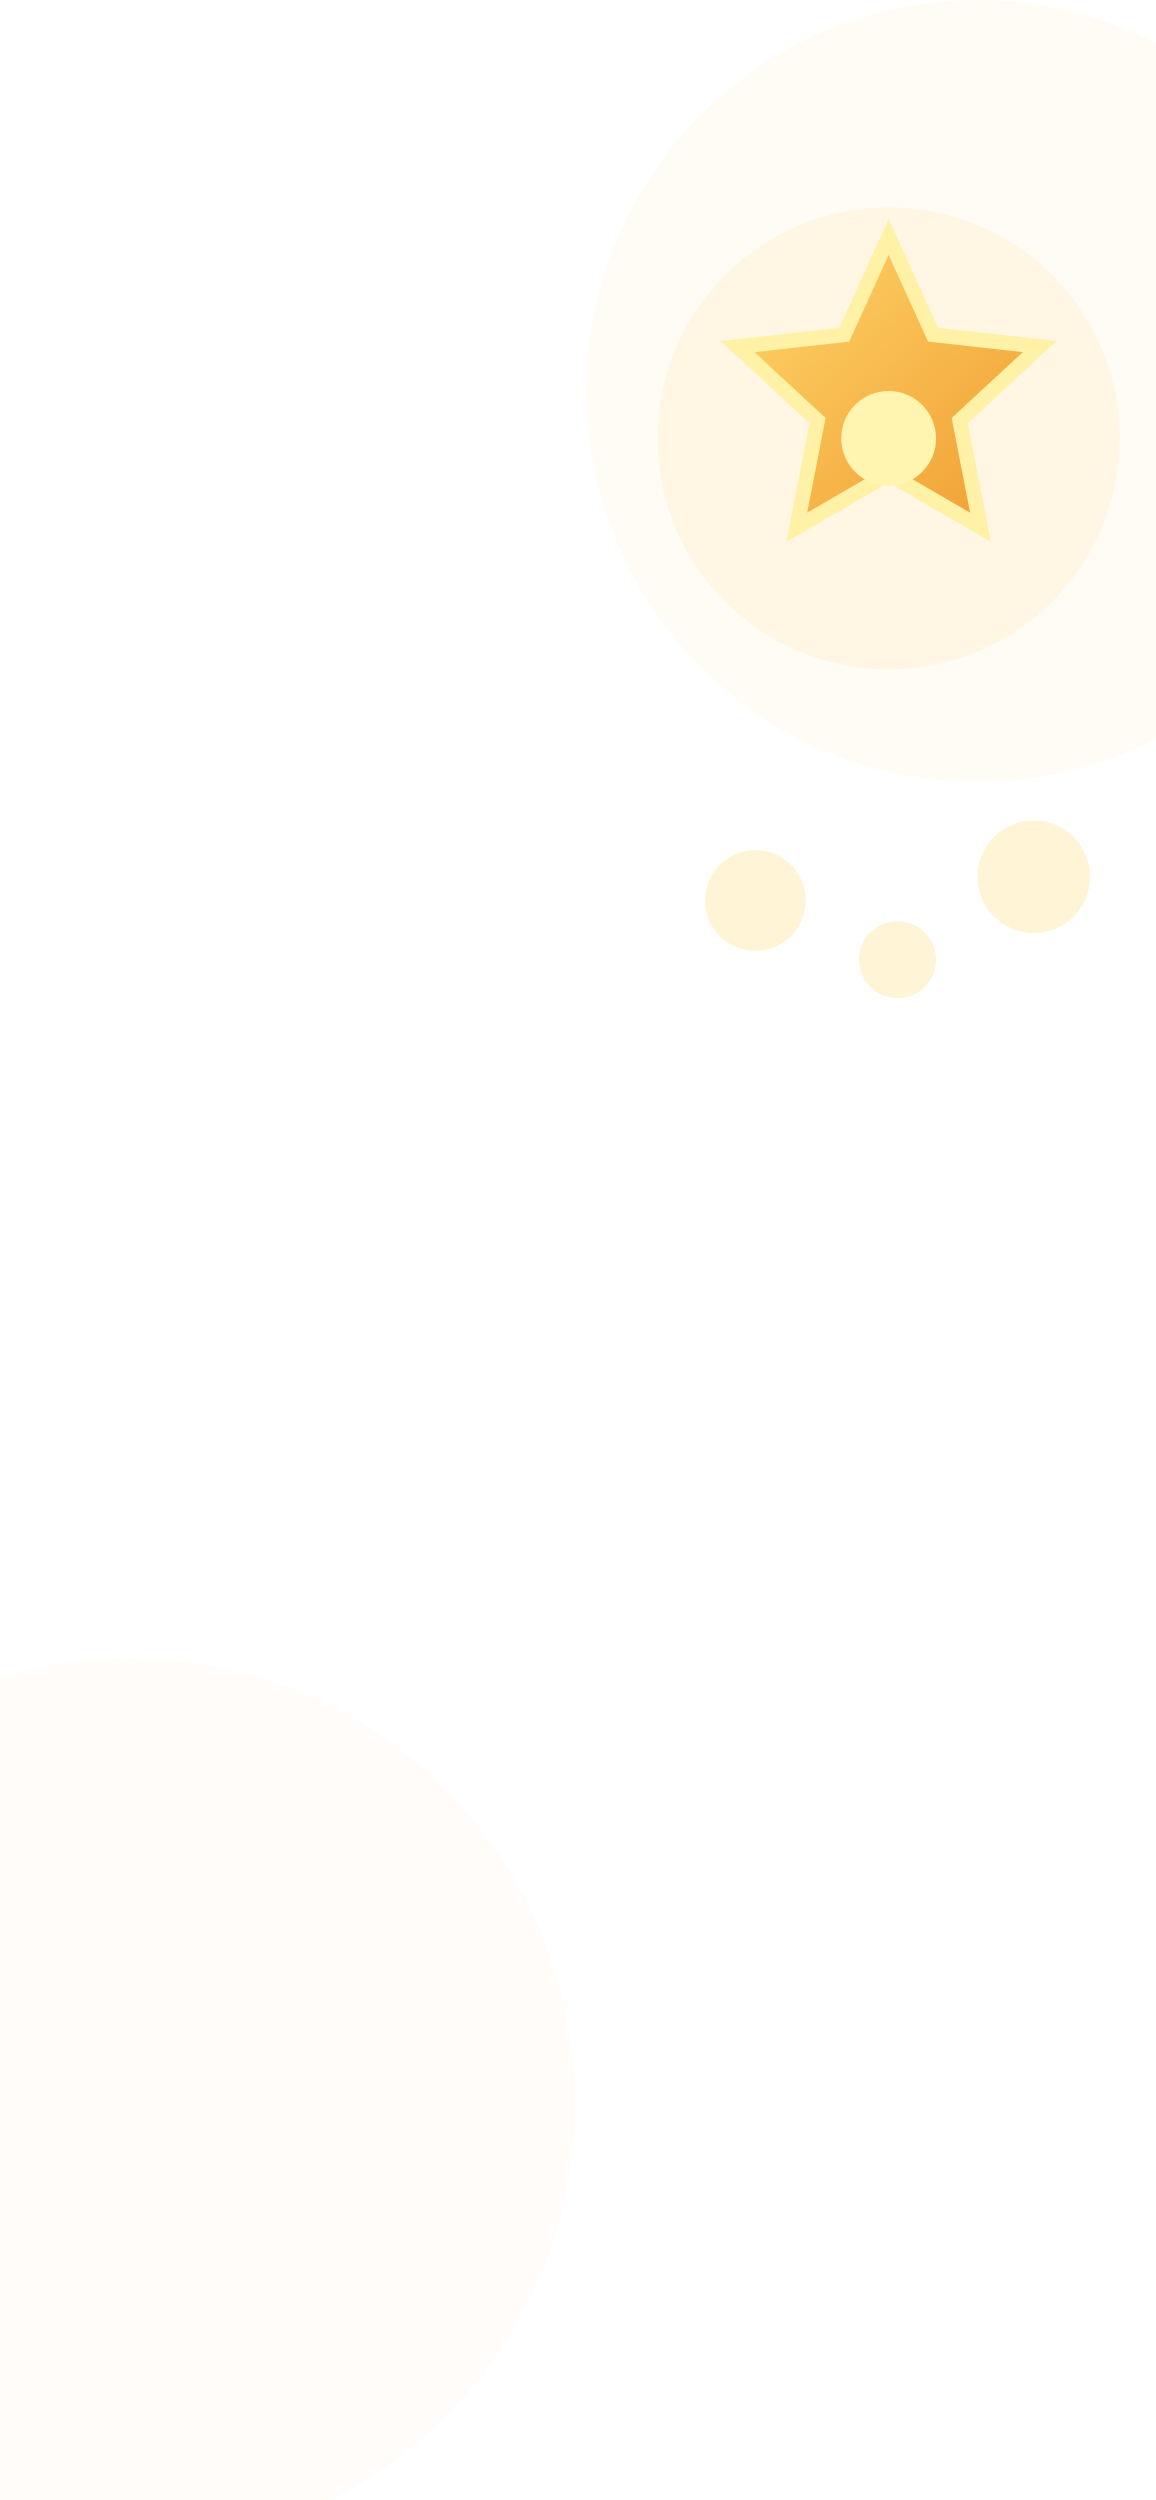
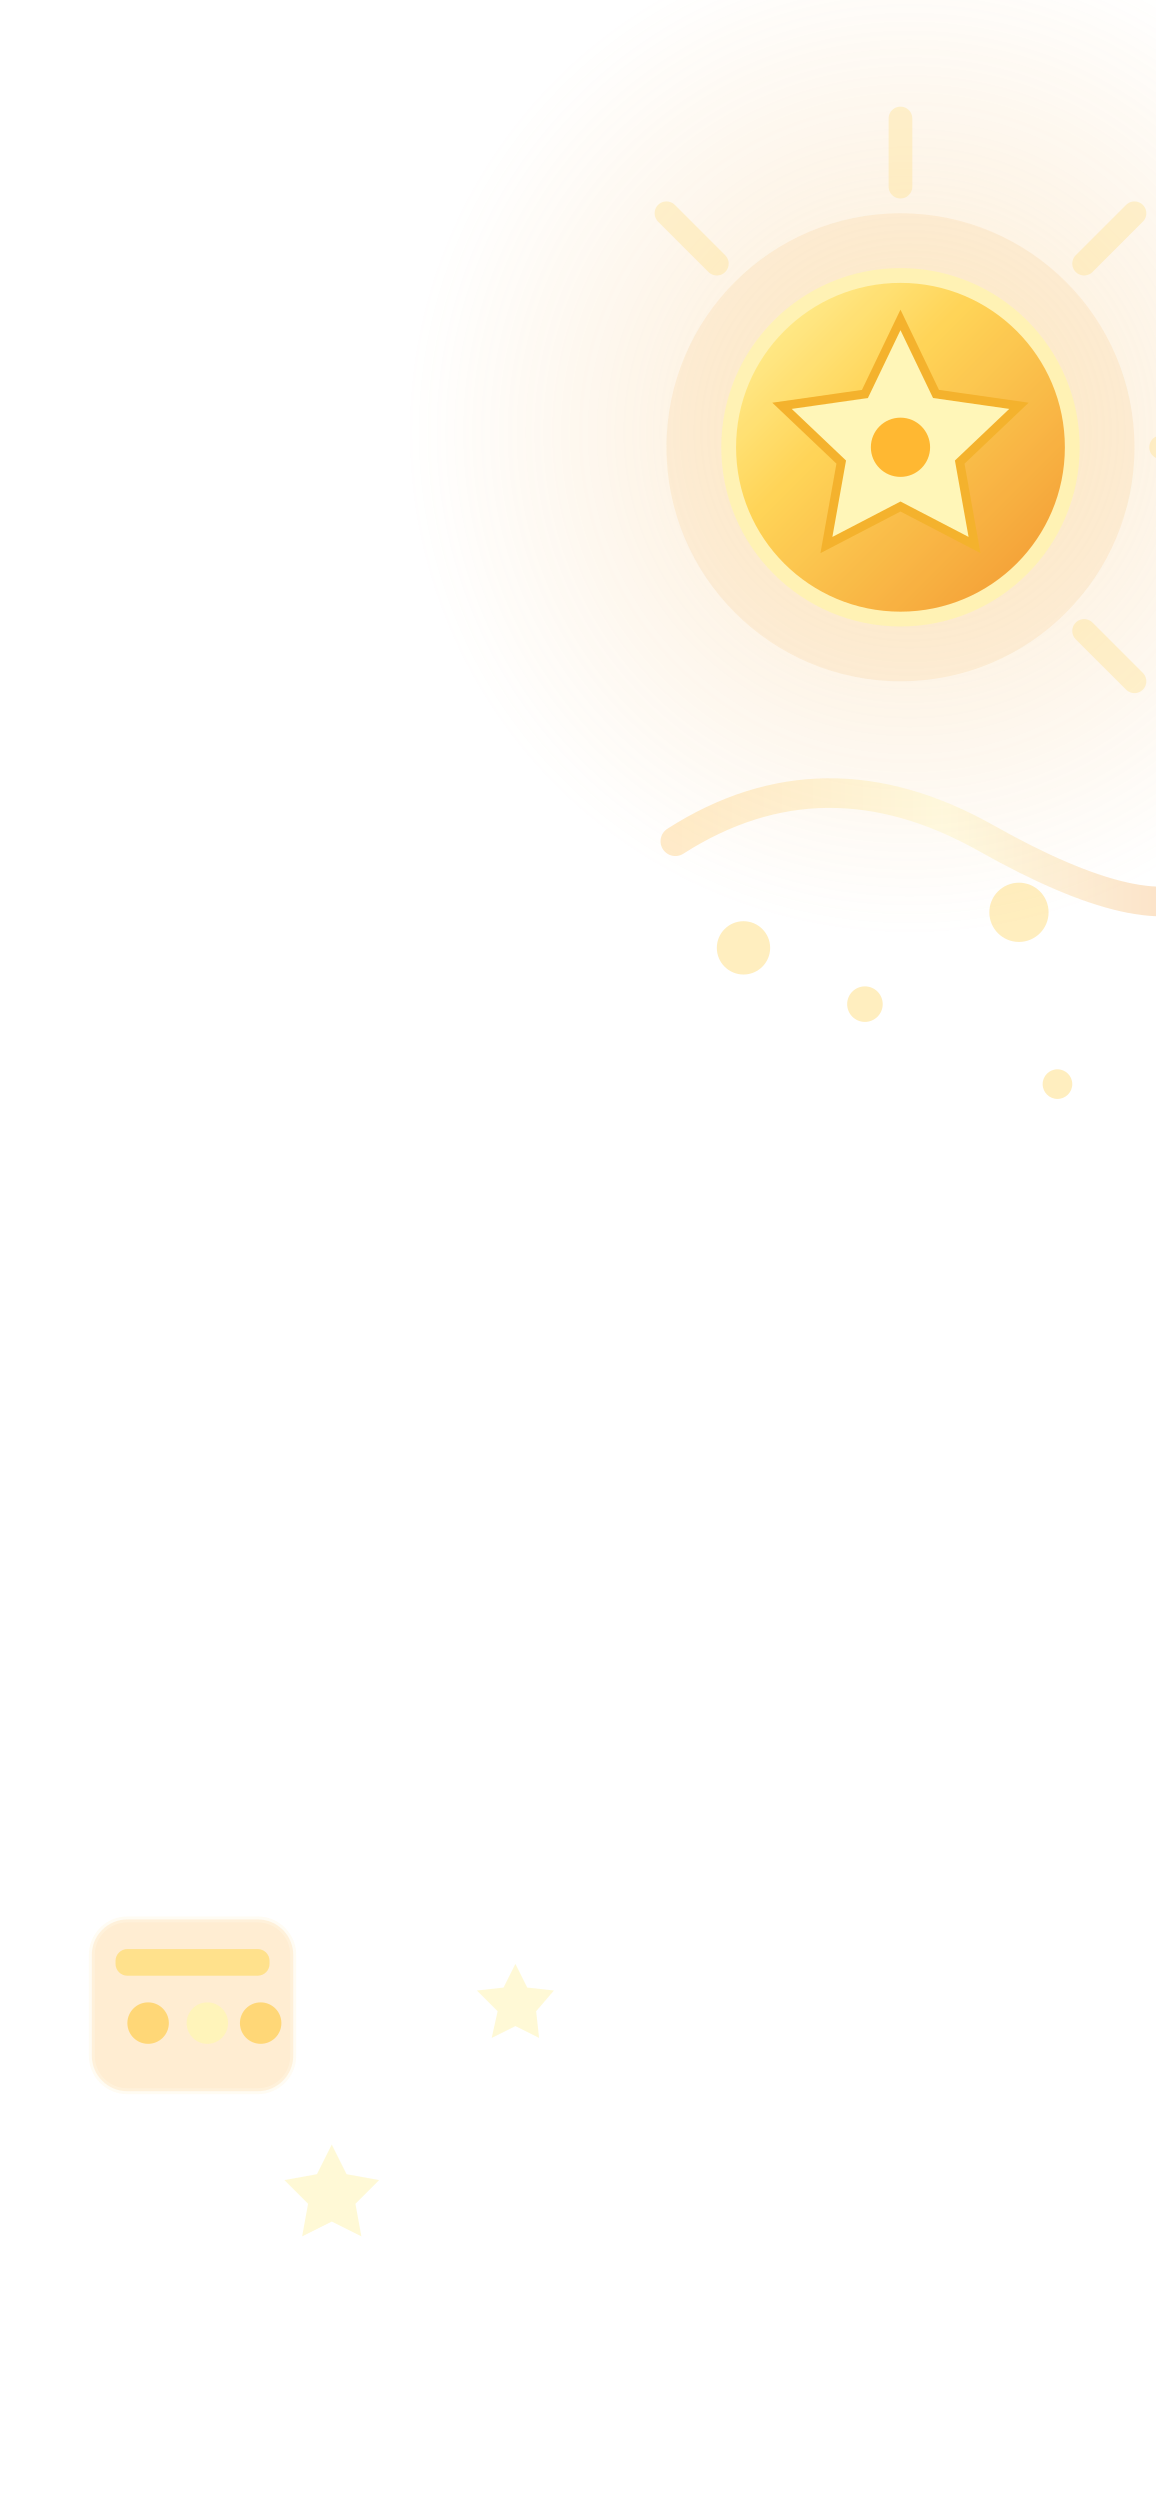
<svg xmlns="http://www.w3.org/2000/svg" width="390" height="844" viewBox="0 0 390 844">
  <defs>
-     <linearGradient id="a" x1="0" y1="0" x2="1" y2="1">
-       <stop stop-color="#ffd66a" />
-       <stop offset="1" stop-color="#f09c31" />
+     <linearGradient id="sun" x1="0" y1="0" x2="1" y2="1">
+       <stop stop-color="#fff7a3" />
+       <stop offset=".38" stop-color="#ffd34e" />
+       <stop offset="1" stop-color="#f08d22" />
+     </linearGradient>
+     <radialGradient id="halo">
+       <stop stop-color="#ffd86b" stop-opacity=".26" />
+       <stop offset=".55" stop-color="#f2a02d" stop-opacity=".10" />
+       <stop offset="1" stop-color="#f2a02d" stop-opacity="0" />
+     </radialGradient>
+     <linearGradient id="ribbon" x1="0" y1="0" x2="1" y2="0">
+       <stop stop-color="#ffb740" />
+       <stop offset=".5" stop-color="#fff2a0" />
+       <stop offset="1" stop-color="#f08927" />
    </linearGradient>
  </defs>
-   <circle cx="330" cy="132" r="132" fill="#ffd66a" opacity=".065" />
-   <circle cx="44" cy="710" r="150" fill="#f09c31" opacity=".035" />
-   <g transform="translate(300 148)">
-     <circle r="78" fill="#ffd66a" opacity=".14" />
-     <path d="M0-68l15 33 36 4-27 25 7 36L0 12-31 30l7-36-27-25 36-4z" fill="url(#a)" stroke="#fff2a7" stroke-width="5" />
-     <circle r="16" fill="#fff5b0" />
+   <circle cx="307" cy="146" r="170" fill="url(#halo)" />
+   <g transform="translate(304 151)">
+     <g stroke="#ffd96a" stroke-opacity=".28" stroke-width="8" stroke-linecap="round">
+       <path d="M0-111V-88" />
+       <path d="M79-79L62-62" />
+       <path d="M111 0H88" />
+       <path d="M79 79L62 62" />
+       <path d="M-79-79L-62-62" />
+     </g>
+     <circle r="79" fill="#f2a32d" opacity=".11" />
+     <circle r="58" fill="url(#sun)" opacity=".92" stroke="#fff3b2" stroke-width="5" />
+     <path d="M0-43l12 25 28 4-20 19 5 28L0 20-25 33l5-28-20-19 28-4Z" fill="#fff6b8" stroke="#f4b22d" stroke-width="3" />
+     <circle r="10" fill="#ffb832" />
  </g>
-   <g opacity=".28" fill="#ffd66a">
-     <circle cx="255" cy="304" r="17" />
-     <circle cx="303" cy="324" r="13" />
-     <circle cx="349" cy="296" r="19" />
+   <path d="M228 284Q278 252 333 283T408 300" fill="none" stroke="url(#ribbon)" stroke-width="10" stroke-linecap="round" opacity=".28" />
+   <g transform="translate(65 676)" opacity=".75">
+     <rect x="-34" y="-28" width="68" height="58" rx="12" fill="#ffae35" opacity=".30" stroke="#ffd78b" stroke-opacity=".45" stroke-width="2" />
+     <rect x="-26" y="-18" width="52" height="9" rx="4" fill="#ffd766" />
+     <circle cx="-15" cy="7" r="7" fill="#ffca4a" />
+     <circle cx="5" cy="7" r="7" fill="#fff0a3" />
+     <circle cx="23" cy="7" r="7" fill="#ffca4a" />
+   </g>
+   <g fill="#ffd45e" opacity=".40">
+     <circle cx="251" cy="320" r="9" />
+     <circle cx="292" cy="339" r="6" />
+     <circle cx="344" cy="308" r="10" />
+     <circle cx="357" cy="366" r="5" />
+   </g>
+   <g fill="#fff4b0" opacity=".52">
+     <path d="M112 724l5 10 11 2-8 8 2 11-10-5-10 5 2-11-8-8 11-2Z" />
+     <path d="M174 663l4 8 9 1-6 7 1 9-8-4-8 4 2-9-7-7 9-1Z" />
  </g>
</svg>
